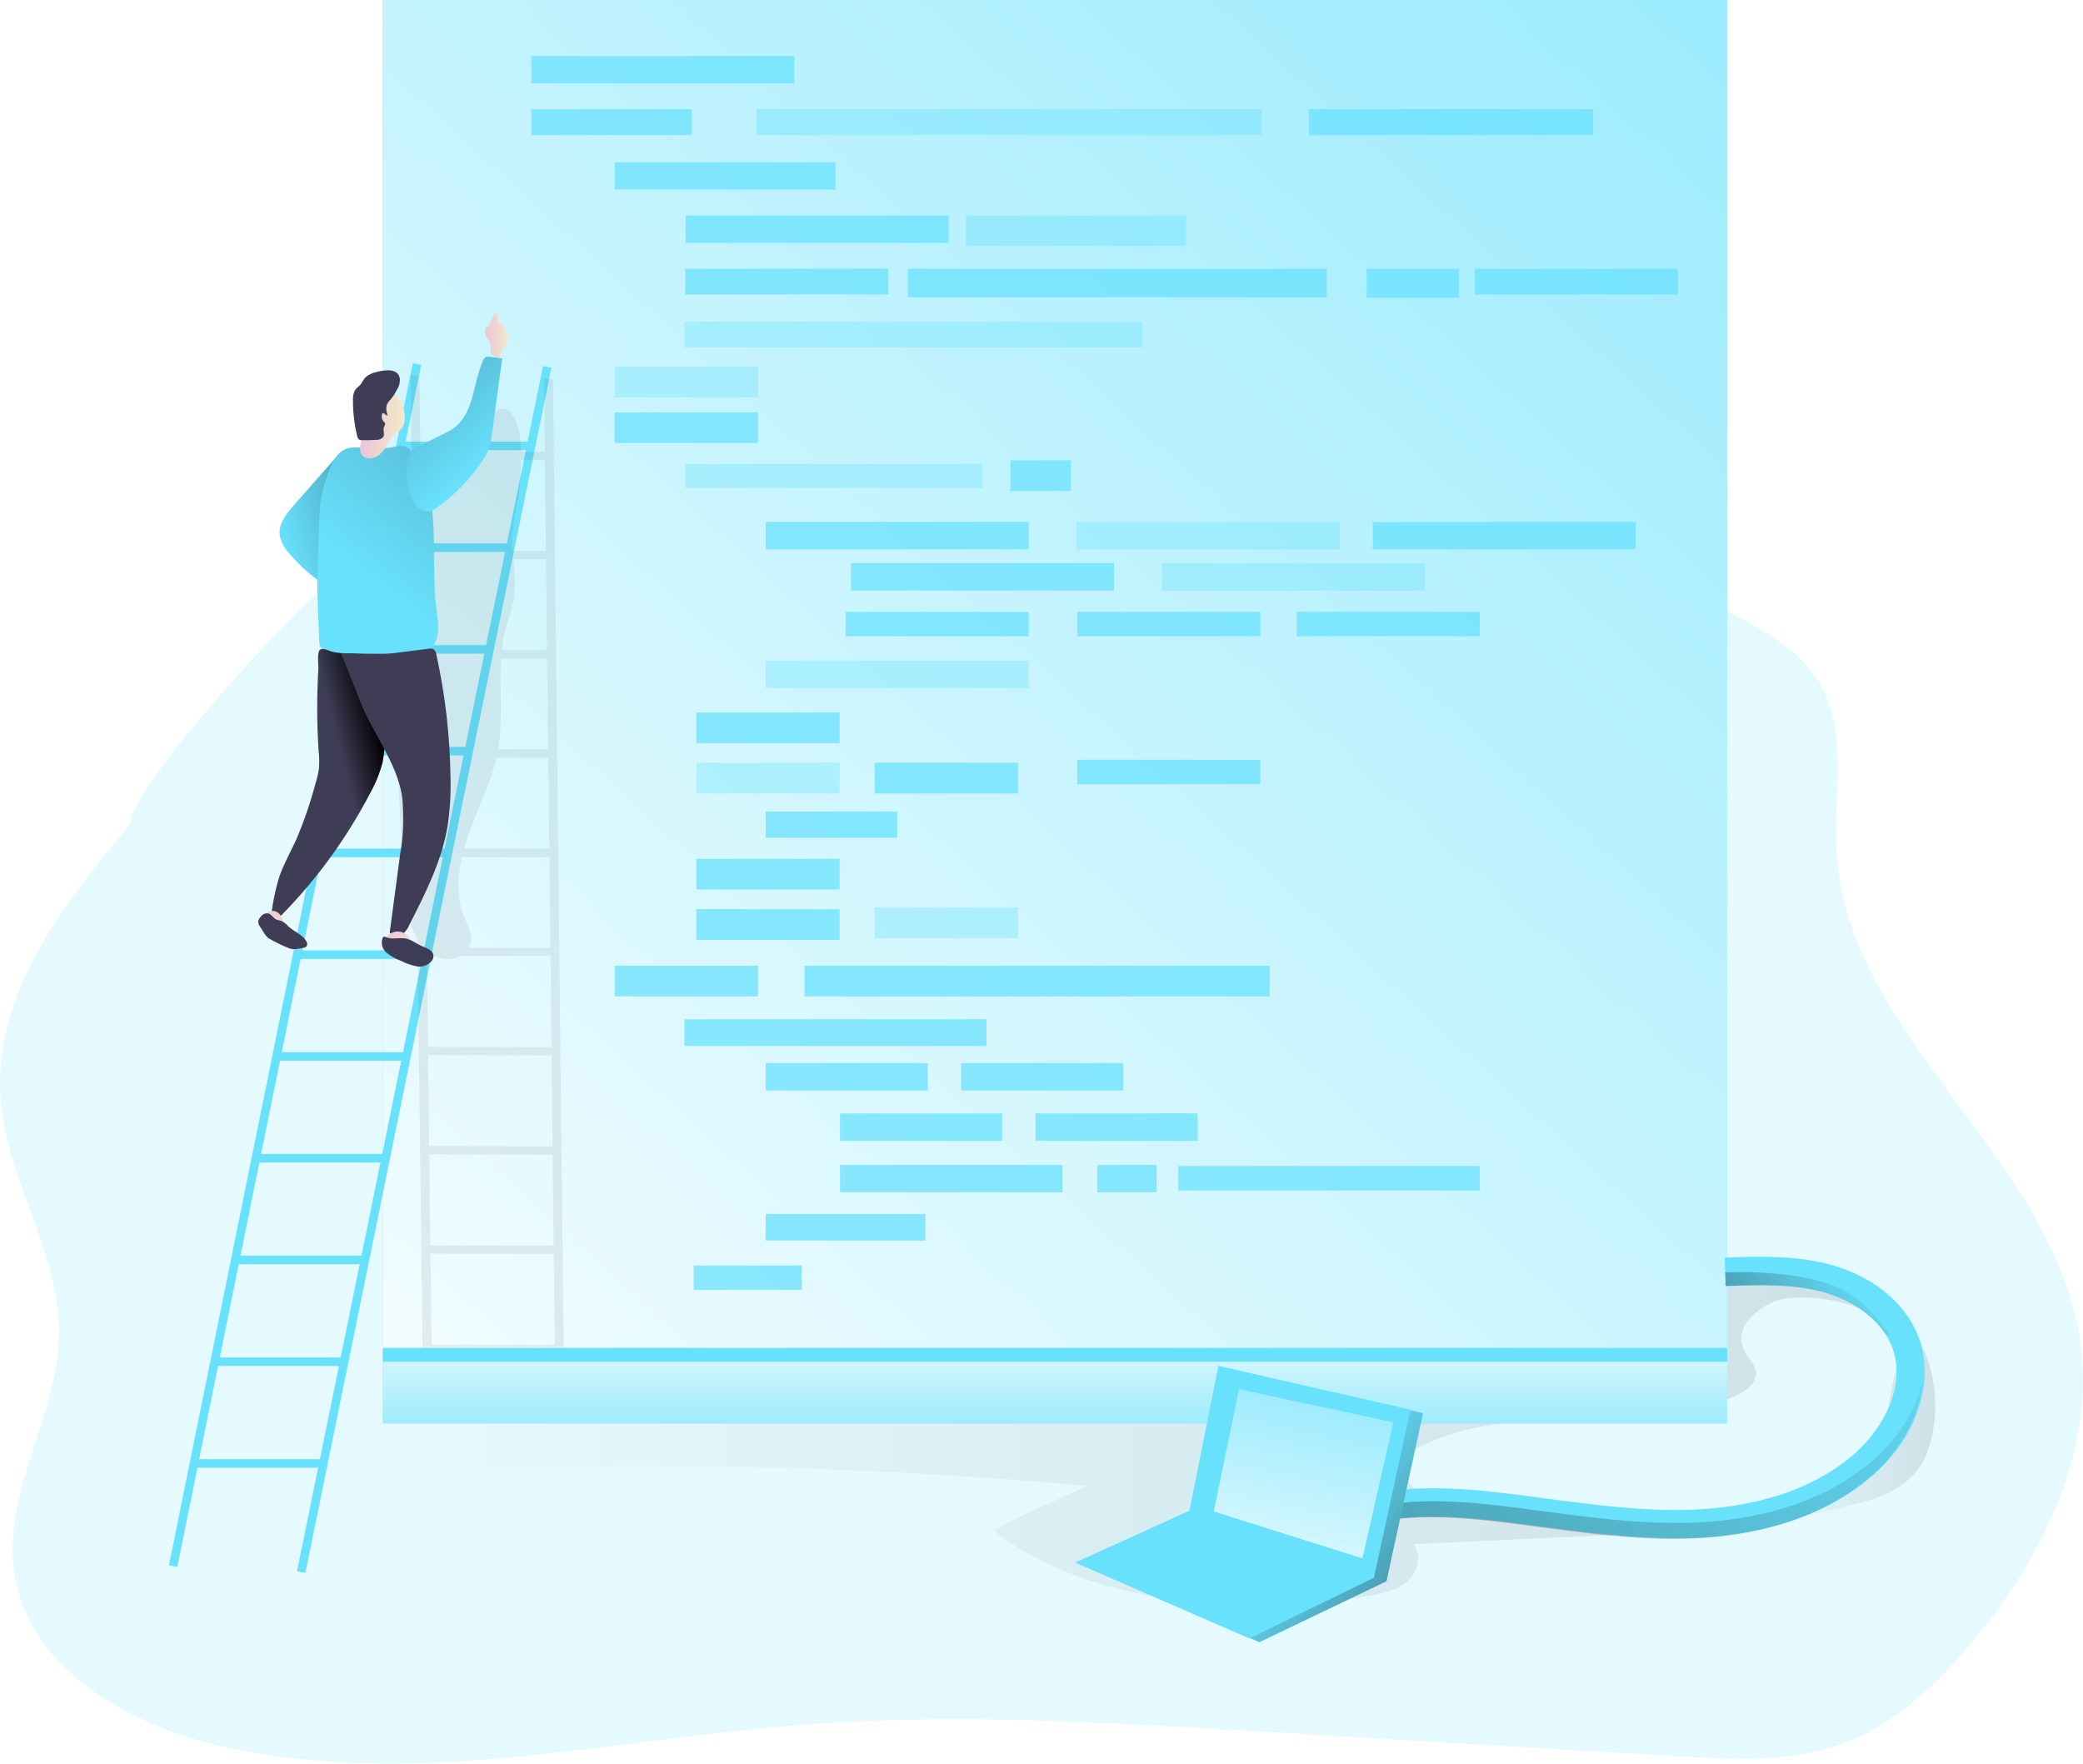
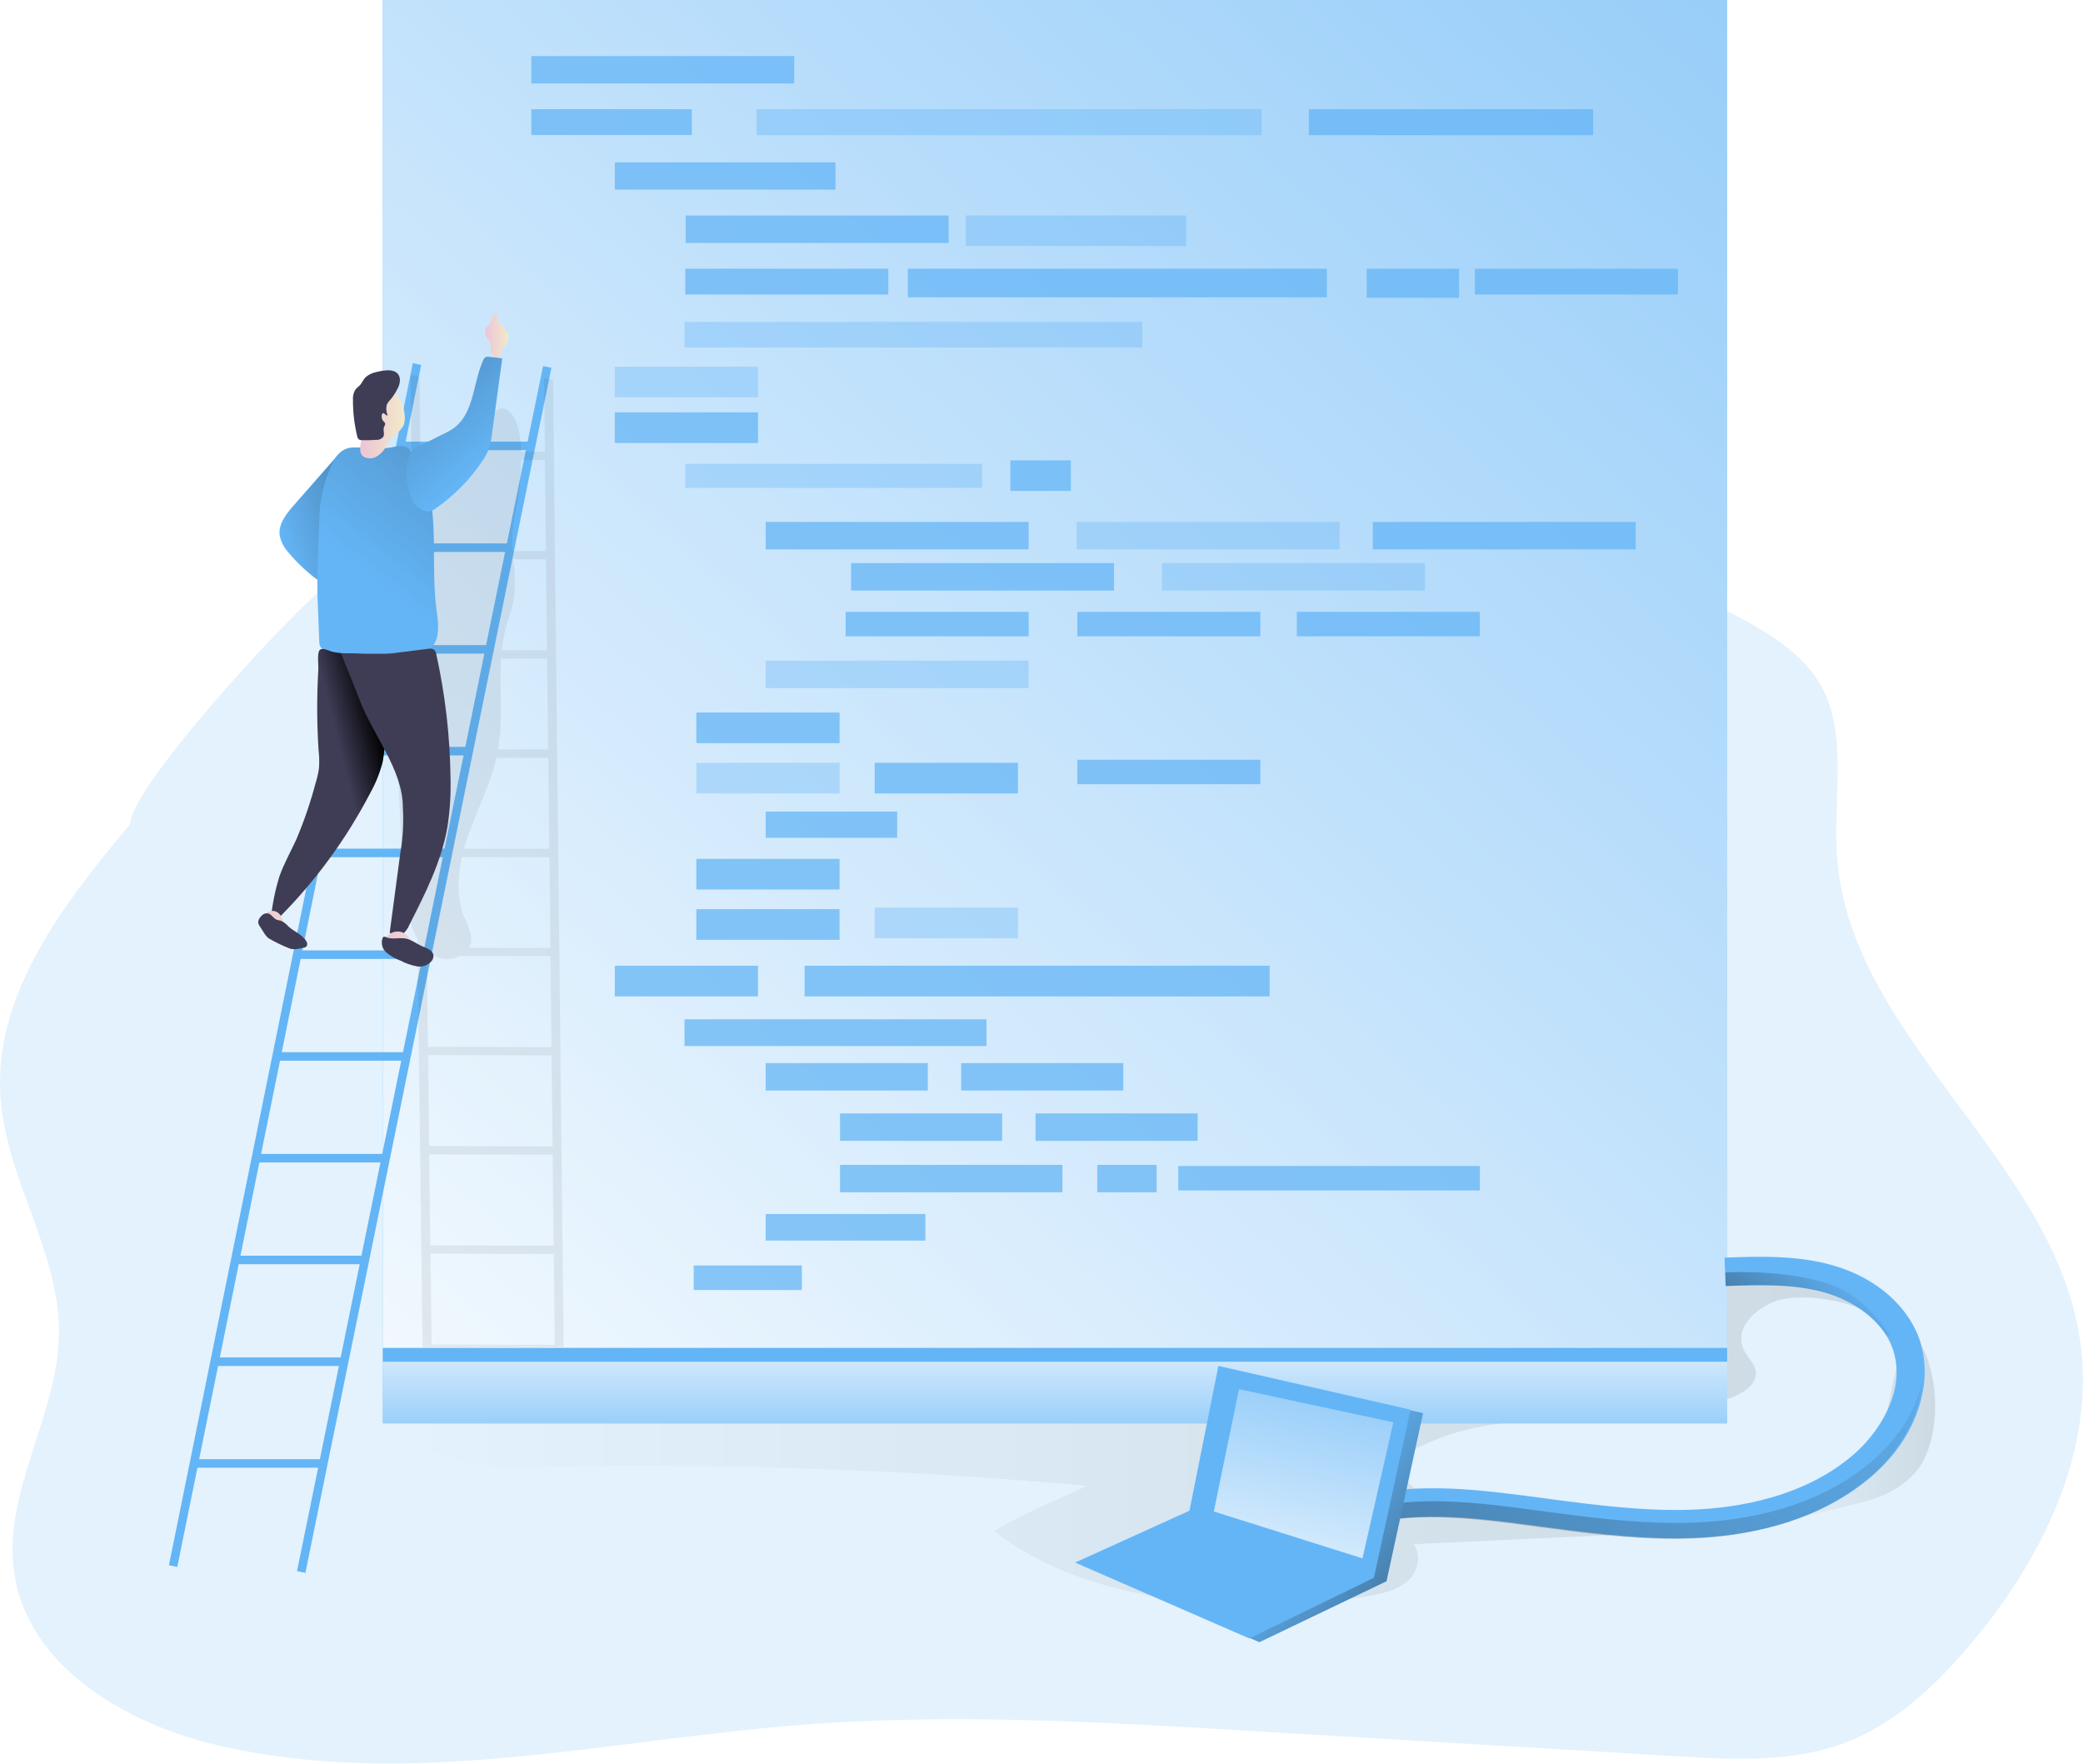
<svg xmlns="http://www.w3.org/2000/svg" xmlns:xlink="http://www.w3.org/1999/xlink" id="Layer_1" data-name="Layer 1" viewBox="0 0 513 434.23">
  <defs>
    <linearGradient id="linear-gradient" x1="436.97" y1="373.26" x2="479.61" y2="373.26" gradientUnits="userSpaceOnUse">
      <stop offset="0" stop-opacity="0" />
      <stop offset="0.99" />
    </linearGradient>
    <linearGradient id="linear-gradient-2" x1="101.52" y1="375.76" x2="464.8" y2="375.76" xlink:href="#linear-gradient" />
    <linearGradient id="linear-gradient-3" x1="71.64" y1="151.77" x2="155.54" y2="126.62" xlink:href="#linear-gradient" />
    <linearGradient id="linear-gradient-4" x1="600.52" y1="-208.11" x2="48.66" y2="397.81" gradientUnits="userSpaceOnUse">
      <stop offset="0" stop-color="#fff" stop-opacity="0" />
      <stop offset="0.99" stop-color="#fff" />
    </linearGradient>
    <linearGradient id="linear-gradient-5" x1="4.06" y1="-30585.19" x2="183.14" y2="16602.44" xlink:href="#linear-gradient" />
    <linearGradient id="linear-gradient-6" x1="122.5" y1="103.4" x2="128.26" y2="103.4" gradientUnits="userSpaceOnUse">
      <stop offset="0" stop-color="#ecc4d7" />
      <stop offset="0.42" stop-color="#efd4d1" />
      <stop offset="1" stop-color="#f2eac9" />
    </linearGradient>
    <linearGradient id="linear-gradient-7" x1="93.35" y1="162.24" x2="240.32" y2="-25.56" xlink:href="#linear-gradient" />
    <linearGradient id="linear-gradient-8" x1="91.71" y1="125.38" x2="102.71" y2="125.38" xlink:href="#linear-gradient-6" />
    <linearGradient id="linear-gradient-9" x1="88.22" y1="211.26" x2="98.74" y2="208.63" xlink:href="#linear-gradient" />
    <linearGradient id="linear-gradient-10" x1="67.43" y1="249.68" x2="77.97" y2="249.68" xlink:href="#linear-gradient-6" />
    <linearGradient id="linear-gradient-11" x1="97.68" y1="254.06" x2="109.2" y2="254.06" xlink:href="#linear-gradient-6" />
    <linearGradient id="linear-gradient-12" x1="122.62" y1="134.69" x2="27.73" y2="24.88" xlink:href="#linear-gradient" />
    <linearGradient id="linear-gradient-13" x1="259.81" y1="366.97" x2="259.81" y2="320.3" xlink:href="#linear-gradient-4" />
    <linearGradient id="linear-gradient-14" x1="475.69" y1="313.82" x2="58.42" y2="710.82" xlink:href="#linear-gradient" />
    <linearGradient id="linear-gradient-15" x1="316.11" y1="372.37" x2="401.7" y2="437.41" xlink:href="#linear-gradient" />
    <linearGradient id="linear-gradient-16" x1="331.88" y1="310.54" x2="310.49" y2="409.08" xlink:href="#linear-gradient-4" />
    <linearGradient id="linear-gradient-17" x1="459.35" y1="331.38" x2="389.13" y2="398.18" xlink:href="#linear-gradient" />
  </defs>
-   <path d="M35.06,223.76C18.74,243.25,1.46,265.5,3.13,290.88,4.46,311,17.75,329.1,17.55,349.23s-14,39-11,59c3.34,22.7,26.89,36.74,49.2,42.13,47.1,11.38,96.19-1,144.49-4.8,37.08-2.91,74.35-.69,111.47,1.53L416,453.29c14,.84,28.5,1.61,41.59-3.41,12-4.59,21.69-13.64,30-23.35,18.21-21.16,31.88-48.71,27.61-76.29-6.89-44.46-56.94-74.14-59.81-119-.94-14.68,3.15-30.86-4.86-43.19-3.15-4.85-7.86-8.46-12.75-11.53-30.48-19.1-68.64-19.56-104.61-19.42l-176.08.66c-19.43.07-52.14-6.34-69.21,3.54C79.24,166.29,35.06,214.29,35.06,223.76Z" transform="translate(-3.02 -20.79)" fill="#68e1fd" opacity="0.18" style="isolation:isolate" />
+   <path d="M35.06,223.76C18.74,243.25,1.46,265.5,3.13,290.88,4.46,311,17.75,329.1,17.55,349.23s-14,39-11,59c3.34,22.7,26.89,36.74,49.2,42.13,47.1,11.38,96.19-1,144.49-4.8,37.08-2.91,74.35-.69,111.47,1.53L416,453.29c14,.84,28.5,1.61,41.59-3.41,12-4.59,21.69-13.64,30-23.35,18.21-21.16,31.88-48.71,27.61-76.29-6.89-44.46-56.94-74.14-59.81-119-.94-14.68,3.15-30.86-4.86-43.19-3.15-4.85-7.86-8.46-12.75-11.53-30.48-19.1-68.64-19.56-104.61-19.42l-176.08.66c-19.43.07-52.14-6.34-69.21,3.54C79.24,166.29,35.06,214.29,35.06,223.76Z" transform="translate(-3.02 -20.79)" fill="#64b5f6" opacity="0.18" style="isolation:isolate" />
  <path d="M479.44,363.26c.75,8.45-1.11,15.66-4.24,19.57s-7.81,6.35-12.65,7.65S442,395.72,437,396c4.86-1.51,23.56-7.16,26-11.63a57.72,57.72,0,0,0,2.68-6.33c1.65-4.15,3.81-23.57,7-26.76C476.39,347.6,479.08,359.16,479.44,363.26Z" transform="translate(-3.02 -20.79)" opacity="0.1" fill="url(#linear-gradient)" />
  <path d="M270.72,386.7a1205.8,1205.8,0,0,0-134.26-4.64c-12.72.28-27.64-.29-34.94-10.71,8.15-6.35,19.23-7,29.55-7.35,101.43-3.62,195.51-6.69,296.94-10.31-4.65-3.37,0-11.6-.94-17.27,10-3.06,31.16,1.69,37.73,8.64-6.15-4.41-19.27-6-24.87-3.71s-10.14,7.33-7.09,12.54c.9,1.54,2.35,2.85,2.59,4.62.4,2.95-2.69,5.09-5.44,6.23-24.23,10-53.69.43-77.1,12.26a8.92,8.92,0,0,0-3.56,2.75c-3.48,5.29,4.68,10.48,10.92,11.53a447.07,447.07,0,0,0,67.54,6.22l-76.69,3.56c2.19,2.62,1.08,6.86-1.47,9.13s-6.06,3-9.42,3.6c-28.38,4.85-68.58,2.92-92.36-16C255.08,393.55,263.1,390.28,270.72,386.7Z" transform="translate(-3.02 -20.79)" opacity="0.1" fill="url(#linear-gradient-2)" />
-   <path d="M86.47,132.56l-11,12.54c-1.92,2.18-4,4.76-3.56,7.64a9,9,0,0,0,2.32,4.31,39.89,39.89,0,0,0,7.07,6.61C85,153.58,87.86,143.23,86.47,132.56Z" transform="translate(-3.02 -20.79)" fill="#68e1fd" />
+   <path d="M86.47,132.56l-11,12.54c-1.92,2.18-4,4.76-3.56,7.64a9,9,0,0,0,2.32,4.31,39.89,39.89,0,0,0,7.07,6.61C85,153.58,87.86,143.23,86.47,132.56Z" transform="translate(-3.02 -20.79)" fill="#64b5f6" />
  <path d="M86.61,132.51l-11,12.54c-1.92,2.18-4,4.77-3.56,7.64A9,9,0,0,0,74.32,157a39.92,39.92,0,0,0,7.08,6.6C85.18,153.53,88,143.19,86.61,132.51Z" transform="translate(-3.02 -20.79)" fill="url(#linear-gradient-3)" />
-   <rect x="94.25" width="331.11" height="331.96" fill="#68e1fd" />
+   <rect x="94.25" width="331.11" height="331.96" fill="#64b5f6" />
  <rect x="94.25" width="331.11" height="331.96" fill="url(#linear-gradient-4)" />
-   <rect x="-75.34" y="257.38" width="302.05" height="2.1" transform="translate(-195.65 260.44) rotate(-78.53)" fill="#68e1fd" />
-   <rect x="-43.95" y="258.51" width="302.89" height="2.1" transform="translate(-171.34 292.14) rotate(-78.46)" fill="#68e1fd" />
-   <rect x="98.47" y="108.76" width="32.1" height="2.1" fill="#68e1fd" />
-   <rect x="93.41" y="133.82" width="32.1" height="2.1" fill="#68e1fd" />
-   <rect x="88.34" y="158.87" width="32.1" height="2.1" fill="#68e1fd" />
-   <rect x="83.27" y="183.93" width="32.1" height="2.1" fill="#68e1fd" />
-   <rect x="78.2" y="208.99" width="32.1" height="2.1" fill="#68e1fd" />
-   <rect x="73.13" y="234.05" width="32.1" height="2.1" fill="#68e1fd" />
-   <rect x="68.07" y="259.11" width="32.1" height="2.1" fill="#68e1fd" />
-   <rect x="63" y="284.17" width="32.1" height="2.1" fill="#68e1fd" />
-   <rect x="57.93" y="309.23" width="32.1" height="2.1" fill="#68e1fd" />
-   <rect x="52.86" y="334.29" width="32.1" height="2.1" fill="#68e1fd" />
-   <rect x="47.79" y="359.34" width="32.1" height="2.1" fill="#68e1fd" />
+   <rect x="-75.34" y="257.38" width="302.05" height="2.1" transform="translate(-195.65 260.44) rotate(-78.53)" fill="#64b5f6" />
+   <rect x="-43.95" y="258.51" width="302.89" height="2.1" transform="translate(-171.34 292.14) rotate(-78.46)" fill="#64b5f6" />
+   <rect x="98.47" y="108.76" width="32.1" height="2.1" fill="#64b5f6" />
+   <rect x="93.41" y="133.82" width="32.1" height="2.1" fill="#64b5f6" />
+   <rect x="88.34" y="158.87" width="32.1" height="2.1" fill="#64b5f6" />
+   <rect x="83.27" y="183.93" width="32.1" height="2.1" fill="#64b5f6" />
+   <rect x="78.2" y="208.99" width="32.1" height="2.1" fill="#64b5f6" />
+   <rect x="73.13" y="234.05" width="32.1" height="2.1" fill="#64b5f6" />
+   <rect x="68.07" y="259.11" width="32.1" height="2.1" fill="#64b5f6" />
+   <rect x="63" y="284.17" width="32.1" height="2.1" fill="#64b5f6" />
+   <rect x="57.93" y="309.23" width="32.1" height="2.1" fill="#64b5f6" />
+   <rect x="52.86" y="334.29" width="32.1" height="2.1" fill="#64b5f6" />
+   <rect x="47.79" y="359.34" width="32.1" height="2.1" fill="#64b5f6" />
  <path d="M141.84,352.47l-2.62-238.14-2.19-.42.2,18.13h-5.85c-.09-3.12-.52-6.14-1.62-8.18-3.09-5.75-7,0-8.12,3.85-.5,1.68-1.28,3.45-2.79,4.3l-5.9,0a10.09,10.09,0,0,0-2.1-.2,6.92,6.92,0,0,0-1.29.19h-3l-.23-18.45-2.19-.41.28,22.86c-.15.24-.3.49-.43.75-1.34,2.63-1.68,5.63-2,8.57-2.8,29.43-1.32,59.07.17,88.59.26,5.11.53,10.31,2.28,15.12a19,19,0,0,0,1.39,3l1.26,100.52Zm-2.19-.49-30.33-.07-.27-22.39,30.35.07Zm-.27-24.44L109,327.47l-.28-22.39,30.39.08Zm-.27-24.43L108.72,303l-.28-22.39,30.42.08Zm-.27-24.44-30.43-.08-.28-22.39h2a8.42,8.42,0,0,0,.86.4,6.79,6.79,0,0,0,5.3-.38l22.32,0Zm-.27-24.44-20.08,0a4.14,4.14,0,0,0,.54-1.56c.28-2.09-.88-4.05-1.67-6-1.89-4.68-1.7-9.84-.58-14.83l21.55.05Zm-.27-24.44-21,0c.36-1.31.78-2.6,1.23-3.86,2.24-6.18,5.28-12.12,6.76-18.5l12.77,0ZM138,205.35l-12.31,0c1.26-7.35.27-15,.74-22.39l11.33,0Zm-.27-24.44-11.12,0a37,37,0,0,1,.93-5.3c.66-2.52,1.64-5,2.05-7.55a39,39,0,0,0-.18-9.53l8.08,0Zm-.51-46.82.25,22.39-8.22,0a31.86,31.86,0,0,1-.08-3.24c.14-3.86,1.21-7.63,1.66-11.47a73.59,73.59,0,0,0,.54-7.67Z" transform="translate(-3.02 -20.79)" opacity="0.1" fill="url(#linear-gradient-5)" />
  <g opacity="0.74">
-     <rect x="130.85" y="13.8" width="64.76" height="6.76" fill="#68e1fd" />
-     <rect x="130.85" y="26.89" width="39.53" height="6.36" fill="#68e1fd" />
-     <rect x="186.32" y="26.89" width="124.39" height="6.4" fill="#68e1fd" opacity="0.54" />
-     <rect x="322.35" y="26.89" width="70.02" height="6.4" fill="#68e1fd" />
-     <rect x="151.41" y="39.98" width="54.35" height="6.71" fill="#68e1fd" />
-     <rect x="151.41" y="90.29" width="35.28" height="7.55" fill="#68e1fd" opacity="0.48" />
-     <rect x="248.83" y="113.37" width="14.9" height="7.52" fill="#68e1fd" />
-     <rect x="151.41" y="101.55" width="35.28" height="7.55" fill="#68e1fd" />
-     <rect x="151.41" y="237.82" width="35.28" height="7.55" fill="#68e1fd" />
-     <rect x="171.49" y="175.46" width="35.28" height="7.55" fill="#68e1fd" />
-     <rect x="171.49" y="187.85" width="35.28" height="7.55" fill="#68e1fd" opacity="0.48" />
-     <rect x="171.49" y="211.5" width="35.28" height="7.55" fill="#68e1fd" />
-     <rect x="171.49" y="223.89" width="35.28" height="7.55" fill="#68e1fd" />
-     <rect x="215.42" y="187.85" width="35.28" height="7.55" fill="#68e1fd" />
-     <rect x="215.42" y="223.51" width="35.28" height="7.55" fill="#68e1fd" opacity="0.48" />
-     <rect x="198.15" y="237.82" width="114.53" height="7.55" fill="#68e1fd" />
-     <rect x="168.86" y="53.07" width="64.76" height="6.76" fill="#68e1fd" />
-     <rect x="237.85" y="53.07" width="54.28" height="7.51" fill="#68e1fd" opacity="0.52" />
-     <rect x="168.77" y="66.17" width="50.01" height="6.36" fill="#68e1fd" />
-     <rect x="168.77" y="114.22" width="73.12" height="5.93" fill="#68e1fd" opacity="0.48" />
-     <rect x="363.23" y="66.17" width="50.01" height="6.36" fill="#68e1fd" />
-     <rect x="223.58" y="66.17" width="103.2" height="7.05" fill="#68e1fd" />
-     <rect x="336.58" y="66.17" width="22.75" height="7.17" fill="#68e1fd" />
-     <rect x="168.58" y="79.26" width="112.76" height="6.31" fill="#68e1fd" opacity="0.48" />
-     <rect x="168.58" y="251.01" width="74.37" height="6.59" fill="#68e1fd" />
-     <rect x="188.57" y="128.53" width="64.76" height="6.76" fill="#68e1fd" />
-     <rect x="188.57" y="162.69" width="64.76" height="6.76" fill="#68e1fd" opacity="0.48" />
-     <rect x="188.57" y="298.97" width="39.33" height="6.54" fill="#68e1fd" />
-     <rect x="170.84" y="311.64" width="26.64" height="6.04" fill="#68e1fd" />
-     <rect x="188.57" y="261.8" width="39.93" height="6.76" fill="#68e1fd" />
-     <rect x="236.72" y="261.8" width="39.93" height="6.76" fill="#68e1fd" />
-     <rect x="206.88" y="274.19" width="39.93" height="6.76" fill="#68e1fd" />
-     <rect x="255.02" y="274.19" width="39.93" height="6.76" fill="#68e1fd" />
-     <rect x="206.88" y="286.86" width="54.78" height="6.76" fill="#68e1fd" />
-     <rect x="270.23" y="286.86" width="14.63" height="6.76" fill="#68e1fd" />
-     <rect x="188.57" y="199.86" width="32.39" height="6.46" fill="#68e1fd" />
-     <rect x="208.26" y="150.68" width="45.08" height="6.02" fill="#68e1fd" />
-     <rect x="265.32" y="150.68" width="45.08" height="6.02" fill="#68e1fd" />
-     <rect x="265.32" y="187.1" width="45.08" height="6.02" fill="#68e1fd" />
-     <rect x="319.38" y="150.68" width="45.08" height="6.02" fill="#68e1fd" />
-     <rect x="290.18" y="287.14" width="74.28" height="6.02" fill="#68e1fd" />
-     <rect x="265.16" y="128.53" width="64.76" height="6.76" fill="#68e1fd" opacity="0.48" />
-     <rect x="209.6" y="138.67" width="64.76" height="6.76" fill="#68e1fd" />
-     <rect x="286.18" y="138.67" width="64.76" height="6.76" fill="#68e1fd" opacity="0.48" />
-     <rect x="338.08" y="128.53" width="64.76" height="6.76" fill="#68e1fd" />
+     <rect x="130.85" y="13.8" width="64.76" height="6.76" fill="#64b5f6" />
+     <rect x="130.85" y="26.89" width="39.53" height="6.36" fill="#64b5f6" />
+     <rect x="186.32" y="26.89" width="124.39" height="6.4" fill="#64b5f6" opacity="0.54" />
+     <rect x="322.35" y="26.89" width="70.02" height="6.4" fill="#64b5f6" />
+     <rect x="151.41" y="39.98" width="54.35" height="6.71" fill="#64b5f6" />
+     <rect x="151.41" y="90.29" width="35.28" height="7.55" fill="#64b5f6" opacity="0.48" />
+     <rect x="248.83" y="113.37" width="14.9" height="7.52" fill="#64b5f6" />
+     <rect x="151.41" y="101.55" width="35.28" height="7.55" fill="#64b5f6" />
+     <rect x="151.41" y="237.82" width="35.28" height="7.55" fill="#64b5f6" />
+     <rect x="171.49" y="175.46" width="35.28" height="7.55" fill="#64b5f6" />
+     <rect x="171.49" y="187.85" width="35.28" height="7.55" fill="#64b5f6" opacity="0.48" />
+     <rect x="171.49" y="211.5" width="35.28" height="7.55" fill="#64b5f6" />
+     <rect x="171.49" y="223.89" width="35.28" height="7.55" fill="#64b5f6" />
+     <rect x="215.42" y="187.85" width="35.28" height="7.55" fill="#64b5f6" />
+     <rect x="215.42" y="223.51" width="35.28" height="7.55" fill="#64b5f6" opacity="0.48" />
+     <rect x="198.15" y="237.82" width="114.53" height="7.55" fill="#64b5f6" />
+     <rect x="168.86" y="53.07" width="64.76" height="6.76" fill="#64b5f6" />
+     <rect x="237.85" y="53.07" width="54.28" height="7.51" fill="#64b5f6" opacity="0.52" />
+     <rect x="168.77" y="66.17" width="50.01" height="6.36" fill="#64b5f6" />
+     <rect x="168.77" y="114.22" width="73.12" height="5.93" fill="#64b5f6" opacity="0.48" />
+     <rect x="363.23" y="66.17" width="50.01" height="6.36" fill="#64b5f6" />
+     <rect x="223.58" y="66.17" width="103.2" height="7.05" fill="#64b5f6" />
+     <rect x="336.58" y="66.17" width="22.75" height="7.17" fill="#64b5f6" />
+     <rect x="168.58" y="79.26" width="112.76" height="6.31" fill="#64b5f6" opacity="0.48" />
+     <rect x="168.58" y="251.01" width="74.37" height="6.59" fill="#64b5f6" />
+     <rect x="188.57" y="128.53" width="64.76" height="6.76" fill="#64b5f6" />
+     <rect x="188.57" y="162.69" width="64.76" height="6.76" fill="#64b5f6" opacity="0.48" />
+     <rect x="188.57" y="298.97" width="39.33" height="6.54" fill="#64b5f6" />
+     <rect x="170.84" y="311.64" width="26.64" height="6.04" fill="#64b5f6" />
+     <rect x="188.57" y="261.8" width="39.93" height="6.76" fill="#64b5f6" />
+     <rect x="236.72" y="261.8" width="39.93" height="6.76" fill="#64b5f6" />
+     <rect x="206.88" y="274.19" width="39.93" height="6.76" fill="#64b5f6" />
+     <rect x="255.02" y="274.19" width="39.93" height="6.76" fill="#64b5f6" />
+     <rect x="206.88" y="286.86" width="54.78" height="6.76" fill="#64b5f6" />
+     <rect x="270.23" y="286.86" width="14.63" height="6.76" fill="#64b5f6" />
+     <rect x="188.57" y="199.86" width="32.39" height="6.46" fill="#64b5f6" />
+     <rect x="208.26" y="150.68" width="45.08" height="6.02" fill="#64b5f6" />
+     <rect x="265.32" y="150.68" width="45.08" height="6.02" fill="#64b5f6" />
+     <rect x="265.32" y="187.1" width="45.08" height="6.02" fill="#64b5f6" />
+     <rect x="319.38" y="150.68" width="45.08" height="6.02" fill="#64b5f6" />
+     <rect x="290.18" y="287.14" width="74.28" height="6.02" fill="#64b5f6" />
+     <rect x="265.16" y="128.53" width="64.76" height="6.76" fill="#64b5f6" opacity="0.48" />
+     <rect x="209.6" y="138.67" width="64.76" height="6.76" fill="#64b5f6" />
+     <rect x="286.18" y="138.67" width="64.76" height="6.76" fill="#64b5f6" opacity="0.48" />
+     <rect x="338.08" y="128.53" width="64.76" height="6.76" fill="#64b5f6" />
  </g>
  <path d="M124.07,108a5.11,5.11,0,0,1-.25-1.82,2.67,2.67,0,0,0,0-.8,3,3,0,0,0-.65-1,3.23,3.23,0,0,1-.46-3c.69-.14.93-.68,1.17-1.33a6.24,6.24,0,0,1,.83-1.9.52.52,0,0,1,.37-.23.47.47,0,0,1,.38.27c.29.58-.09,1.37.3,1.88.23.28.63.37.91.59.6.45.63,1.37,1.16,1.88a2.13,2.13,0,0,1,.34.33,1.06,1.06,0,0,1,.12.66,4.78,4.78,0,0,1-.89,2.47,4.12,4.12,0,0,0-1.06,1.83,2.29,2.29,0,0,1-.08.64.86.86,0,0,1-1,.43C124.89,108.81,124.38,108.19,124.07,108Z" transform="translate(-3.02 -20.79)" fill="url(#linear-gradient-6)" />
-   <path d="M104.56,132.16a4.52,4.52,0,0,0-1-1,3.37,3.37,0,0,0-2.11-.52,16.51,16.51,0,0,0-2.18.36c-3.14.58-6.36-.15-9.55,0-3.58.21-4.92,4-5.55,5.52a32,32,0,0,0-2.34,9.19c-.15,1.5-.19,3-.23,4.52-.18,6.13-.59,12.2-.35,18.33l.4,10.06a2.72,2.72,0,0,0,.45,1.71,2.6,2.6,0,0,0,1.35.71c5.65,1.63,11.61,1.67,17.49,1.67,3,0,6.42-.18,8.4-2.44,2.18-2.5,1.61-6.27,1.15-9.55C108.8,158.14,112.22,142.28,104.56,132.16Z" transform="translate(-3.02 -20.79)" fill="#68e1fd" />
+   <path d="M104.56,132.16a4.52,4.52,0,0,0-1-1,3.37,3.37,0,0,0-2.11-.52,16.51,16.51,0,0,0-2.18.36c-3.14.58-6.36-.15-9.55,0-3.58.21-4.92,4-5.55,5.52a32,32,0,0,0-2.34,9.19c-.15,1.5-.19,3-.23,4.52-.18,6.13-.59,12.2-.35,18.33l.4,10.06a2.72,2.72,0,0,0,.45,1.71,2.6,2.6,0,0,0,1.35.71c5.65,1.63,11.61,1.67,17.49,1.67,3,0,6.42-.18,8.4-2.44,2.18-2.5,1.61-6.27,1.15-9.55C108.8,158.14,112.22,142.28,104.56,132.16Z" transform="translate(-3.02 -20.79)" fill="#64b5f6" />
  <path d="M104.56,132.16a4.52,4.52,0,0,0-1-1,3.37,3.37,0,0,0-2.11-.52,16.51,16.51,0,0,0-2.18.36c-3.14.58-6.36-.15-9.55,0-3.58.21-4.92,4-5.55,5.52a32,32,0,0,0-2.34,9.19c-.15,1.5-.19,3-.23,4.52-.18,6.13-.59,12.2-.35,18.33l.4,10.06a2.72,2.72,0,0,0,.45,1.71,2.6,2.6,0,0,0,1.35.71c5.65,1.63,11.61,1.67,17.49,1.67,3,0,6.42-.18,8.4-2.44,2.18-2.5,1.61-6.27,1.15-9.55C108.8,158.14,112.22,142.28,104.56,132.16Z" transform="translate(-3.02 -20.79)" fill="url(#linear-gradient-7)" />
  <path d="M100.62,127.56a6,6,0,0,0,1.78-2,5.08,5.08,0,0,0,.29-2.39,8.65,8.65,0,0,0-1-3.67,4.62,4.62,0,0,0-2.94-2.29c-2-.41-4.06,1-5,2.78a13.28,13.28,0,0,0-1.19,6c-.07,2.59-2.06,6.55.37,7.46,2.81,1.05,5-2,5.47-3.34A5.83,5.83,0,0,1,100.62,127.56Z" transform="translate(-3.02 -20.79)" fill="url(#linear-gradient-8)" />
  <path d="M101.52,114.3a4.74,4.74,0,0,1-.75,2.5,13,13,0,0,1-1.5,2.3,5.37,5.37,0,0,0-1,1.36,4.07,4.07,0,0,0,.22,2.61c-.43.22-.84-.76-1.24-.49a.5.5,0,0,0-.15.25,1.79,1.79,0,0,0,.43,1.79,1.2,1.2,0,0,1,.32.39c.12.31-.14.63-.26.94-.3.76.23,1.69-.17,2.4a2,2,0,0,1-1.74.76c-1.17.08-2.34.11-3.51.08a1.34,1.34,0,0,1-.69-.14,1.44,1.44,0,0,1-.53-1,37.16,37.16,0,0,1-1-8.79,4.2,4.2,0,0,1,.58-2.5c.35-.47.86-.78,1.23-1.21s.73-1.25,1.22-1.79a5.45,5.45,0,0,1,2.61-1.32C97.52,111.93,101.3,111.2,101.52,114.3Z" transform="translate(-3.02 -20.79)" fill="#3f3d56" />
  <path d="M81.47,205.43a24,24,0,0,1,.11,4.56,22.21,22.21,0,0,1-.82,3.59A103.1,103.1,0,0,1,76,227.51c-1.38,3-3.07,6-4.17,9.12A53.38,53.38,0,0,0,69.64,248a4.71,4.71,0,0,0,2.46-1.59A124.88,124.88,0,0,0,94.23,216a31.63,31.63,0,0,0,3-7.51,36.31,36.31,0,0,0,.63-6.75,108.48,108.48,0,0,0-.22-14.65c-.18-1.7-.58-3.61-2-4.51a5.37,5.37,0,0,0-2.34-.63c-2.73-.25-5.52,0-8.21-.6-1-.2-2.55-1.16-3.29-.52s-.33,3.78-.37,4.64A161.62,161.62,0,0,0,81.47,205.43Z" transform="translate(-3.02 -20.79)" fill="#3f3d56" />
  <path d="M81.47,205.43a24,24,0,0,1,.11,4.56,22.21,22.21,0,0,1-.82,3.59A103.1,103.1,0,0,1,76,227.51c-1.38,3-3.07,6-4.17,9.12A53.38,53.38,0,0,0,69.64,248a4.71,4.71,0,0,0,2.46-1.59A124.88,124.88,0,0,0,94.23,216a31.63,31.63,0,0,0,3-7.51,36.31,36.31,0,0,0,.63-6.75,108.48,108.48,0,0,0-.22-14.65c-.18-1.7-.58-3.61-2-4.51a5.37,5.37,0,0,0-2.34-.63c-2.73-.25-5.52,0-8.21-.6-1-.2-2.55-1.16-3.29-.52s-.33,3.78-.37,4.64A161.62,161.62,0,0,0,81.47,205.43Z" transform="translate(-3.02 -20.79)" fill="url(#linear-gradient-9)" />
  <path d="M102.23,219.55a49,49,0,0,1-.64,11.46L99,250.43a2,2,0,0,0,2.85.67,5.86,5.86,0,0,0,2-2.58c3.93-7.72,7.91-15.59,9.37-24.12a67.26,67.26,0,0,0,.75-12.12A149.48,149.48,0,0,0,110.49,182a2,2,0,0,0-.61-1.25,2.08,2.08,0,0,0-1.46-.18l-8.91,1.12c-2.13.27-12.52-.05-12.52-.05s3.61,8.88,4.64,11.63C94.76,201.63,102.23,210.31,102.23,219.55Z" transform="translate(-3.02 -20.79)" fill="#3f3d56" />
  <path d="M67.62,249.51a2.74,2.74,0,0,0,.73,1,13.24,13.24,0,0,0,7.3,3.64,2.17,2.17,0,0,0,2.09-.5,1.6,1.6,0,0,0-.25-2,5.5,5.5,0,0,0-1.79-1.15,5.23,5.23,0,0,1-2.92-2.86C71.35,242.88,66.39,245.6,67.62,249.51Z" transform="translate(-3.02 -20.79)" fill="url(#linear-gradient-10)" />
  <path d="M98.05,254.69a4.25,4.25,0,0,0,2.15,1.75c2.16,1,4.59,1.86,6.93,1.32a2.92,2.92,0,0,0,1.75-1,1.44,1.44,0,0,0-.06-1.87c-.54-.49-1.39-.34-2.12-.42a3,3,0,0,1-2.11-1.28c-.27-.4-.44-.86-.69-1.27C101.75,248.3,96.2,250.88,98.05,254.69Z" transform="translate(-3.02 -20.79)" fill="url(#linear-gradient-11)" />
  <path d="M67.45,246.29a1.74,1.74,0,0,1,1.59-.56c.84.2,1.28,1.19,2.08,1.53.36.15.76.16,1.13.29a5.49,5.49,0,0,1,1.8,1.39c1.42,1.3,3.47,2,4.41,3.65a1.18,1.18,0,0,1,.13,1.14,1.12,1.12,0,0,1-.78.45c-1.07.21-2.48.59-3.49.17a37.4,37.4,0,0,1-5.06-2.44c-.89-.54-1.53-2-2.17-2.87C66.31,248,66.56,247.21,67.45,246.29Z" transform="translate(-3.02 -20.79)" fill="#3f3d56" />
  <path d="M98.19,251.62c-.27-.11-.6-.25-.81-.05a.46.46,0,0,0-.11.16,3.22,3.22,0,0,0,.91,3.63,11.63,11.63,0,0,0,3.47,2,14.74,14.74,0,0,0,4,1.4,3.88,3.88,0,0,0,3.75-1.4,2,2,0,0,0,.35-1.43c-.21-1.1-1.46-1.58-2.5-2-1.32-.52-2.47-1.47-3.83-1.89C101.68,251.47,99.82,252.29,98.19,251.62Z" transform="translate(-3.02 -20.79)" fill="#3f3d56" />
-   <path d="M104.48,131.52l7.86-3.91a14.27,14.27,0,0,0,2.79-1.66c4.67-3.8,4.41-10.82,6.83-16.33a1.7,1.7,0,0,1,.69-.9,1.78,1.78,0,0,1,.89-.06l3.17.38-2.53,18.61a17.7,17.7,0,0,1-.88,4,14.68,14.68,0,0,1-1.44,2.6,44,44,0,0,1-11.39,11.65,4.16,4.16,0,0,1-1.6.8,3.07,3.07,0,0,1-2-.37c-2.17-1.13-3.07-3.75-3.49-6.16A12.92,12.92,0,0,1,104.48,131.52Z" transform="translate(-3.02 -20.79)" fill="#68e1fd" />
+   <path d="M104.48,131.52l7.86-3.91a14.27,14.27,0,0,0,2.79-1.66c4.67-3.8,4.41-10.82,6.83-16.33a1.7,1.7,0,0,1,.69-.9,1.78,1.78,0,0,1,.89-.06l3.17.38-2.53,18.61a17.7,17.7,0,0,1-.88,4,14.68,14.68,0,0,1-1.44,2.6,44,44,0,0,1-11.39,11.65,4.16,4.16,0,0,1-1.6.8,3.07,3.07,0,0,1-2-.37c-2.17-1.13-3.07-3.75-3.49-6.16A12.92,12.92,0,0,1,104.48,131.52Z" transform="translate(-3.02 -20.79)" fill="#64b5f6" />
  <path d="M104.48,131.52l7.86-3.91a14.27,14.27,0,0,0,2.79-1.66c4.67-3.8,4.41-10.82,6.83-16.33a1.7,1.7,0,0,1,.69-.9,1.78,1.78,0,0,1,.89-.06l3.17.38-2.53,18.61a17.7,17.7,0,0,1-.88,4,14.68,14.68,0,0,1-1.44,2.6,44,44,0,0,1-11.39,11.65,4.16,4.16,0,0,1-1.6.8,3.07,3.07,0,0,1-2-.37c-2.17-1.13-3.07-3.75-3.49-6.16A12.92,12.92,0,0,1,104.48,131.52Z" transform="translate(-3.02 -20.79)" fill="url(#linear-gradient-12)" />
-   <rect x="94.25" y="331.96" width="331.11" height="18.58" fill="#68e1fd" />
+   <rect x="94.25" y="331.96" width="331.11" height="18.58" fill="#64b5f6" />
  <rect x="94.25" y="335.34" width="331.11" height="15.2" fill="url(#linear-gradient-13)" />
-   <path d="M476.38,364.43c-1.46,6.8-5.45,14.1-12.83,20.3-13.54,11.38-31.05,14.33-43.36,14.81-1.52.06-3,.09-4.54.09-11,0-22-1.45-32.64-2.86l-7.54-1c-12.75-1.59-27.44-2.9-40.4,1.67l-1.14-3.24-1.19-3.36c14.39-5.08,30.05-3.7,43.59-2,2.53.31,5.06.65,7.6,1,11.82,1.56,24.05,3.18,36,2.72,11.21-.44,27.11-3.08,39.13-13.18,4.79-4,9-9.88,10.49-16.1a18.09,18.09,0,0,0-.25-9.92,16.76,16.76,0,0,0-1.79-3.8c-3.4-5.37-9.51-8.82-14.74-10.36-7.77-2.29-16.25-2-24.47-1.71H428l-.11-3.08-.14-3.91c8.44-.31,18-.66,27,2,10.47,3.08,18.4,10.08,21.2,18.71A25.73,25.73,0,0,1,476.38,364.43Z" transform="translate(-3.02 -20.79)" fill="#68e1fd" />
+   <path d="M476.38,364.43c-1.46,6.8-5.45,14.1-12.83,20.3-13.54,11.38-31.05,14.33-43.36,14.81-1.52.06-3,.09-4.54.09-11,0-22-1.45-32.64-2.86l-7.54-1c-12.75-1.59-27.44-2.9-40.4,1.67l-1.14-3.24-1.19-3.36c14.39-5.08,30.05-3.7,43.59-2,2.53.31,5.06.65,7.6,1,11.82,1.56,24.05,3.18,36,2.72,11.21-.44,27.11-3.08,39.13-13.18,4.79-4,9-9.88,10.49-16.1a18.09,18.09,0,0,0-.25-9.92,16.76,16.76,0,0,0-1.79-3.8c-3.4-5.37-9.51-8.82-14.74-10.36-7.77-2.29-16.25-2-24.47-1.71H428l-.11-3.08-.14-3.91c8.44-.31,18-.66,27,2,10.47,3.08,18.4,10.08,21.2,18.71A25.73,25.73,0,0,1,476.38,364.43Z" transform="translate(-3.02 -20.79)" fill="#64b5f6" />
  <path d="M476.52,360.63c-.6,7.83-4.57,16.83-13.39,24.25-13.54,11.37-31.06,14.33-43.37,14.8-1.51.06-3,.09-4.54.09-11,0-22-1.45-32.63-2.86l-7.55-1c-12.75-1.59-27.44-2.9-40.39,1.67l-2.33-6.6c.58-.2,1.16-.4,1.75-.58l1.14,3.24c13-4.57,27.65-3.26,40.4-1.67l7.54,1c10.65,1.41,21.62,2.86,32.64,2.86,1.51,0,3,0,4.54-.09,12.31-.48,29.82-3.43,43.36-14.81C471.07,374.73,475.06,367.43,476.52,360.63Z" transform="translate(-3.02 -20.79)" fill="url(#linear-gradient-14)" />
-   <polygon points="303.17 337.21 350.47 348.01 341.46 389.4 310.16 404.41 267.27 385.74 296.04 372.88 303.17 337.21" fill="#68e1fd" />
+   <polygon points="303.17 337.21 350.47 348.01 341.46 389.4 310.16 404.41 267.27 385.74 296.04 372.88 303.17 337.21" fill="#64b5f6" />
  <polygon points="303.17 337.21 350.47 348.01 341.46 389.4 310.16 404.41 267.27 385.74 296.04 372.88 303.17 337.21" fill="url(#linear-gradient-15)" />
-   <polygon points="300.07 336.37 347.37 347.16 338.36 388.55 307.67 403.48 264.78 384.8 292.94 372.03 300.07 336.37" fill="#68e1fd" />
-   <polygon points="298.94 372.22 335.55 383.77 343.15 350.26 305.14 342.1 298.94 372.22" fill="#68e1fd" />
+   <polygon points="300.07 336.37 347.37 347.16 338.36 388.55 307.67 403.48 264.78 384.8 292.94 372.03 300.07 336.37" fill="#64b5f6" />
+   <polygon points="298.94 372.22 335.55 383.77 343.15 350.26 305.14 342.1 298.94 372.22" fill="#64b5f6" />
  <polygon points="298.94 372.22 335.55 383.77 343.15 350.26 305.14 342.1 298.94 372.22" fill="url(#linear-gradient-16)" />
  <path d="M468.56,349.75l-1.06-.2c-3.4-5.37-9.51-8.82-14.74-10.36-7.77-2.29-16.52-2-24.74-1.7l-.09-3.36s18-1,28.66,4.12C463.35,341.51,468.56,349.75,468.56,349.75Z" transform="translate(-3.02 -20.79)" fill="url(#linear-gradient-17)" />
</svg>
